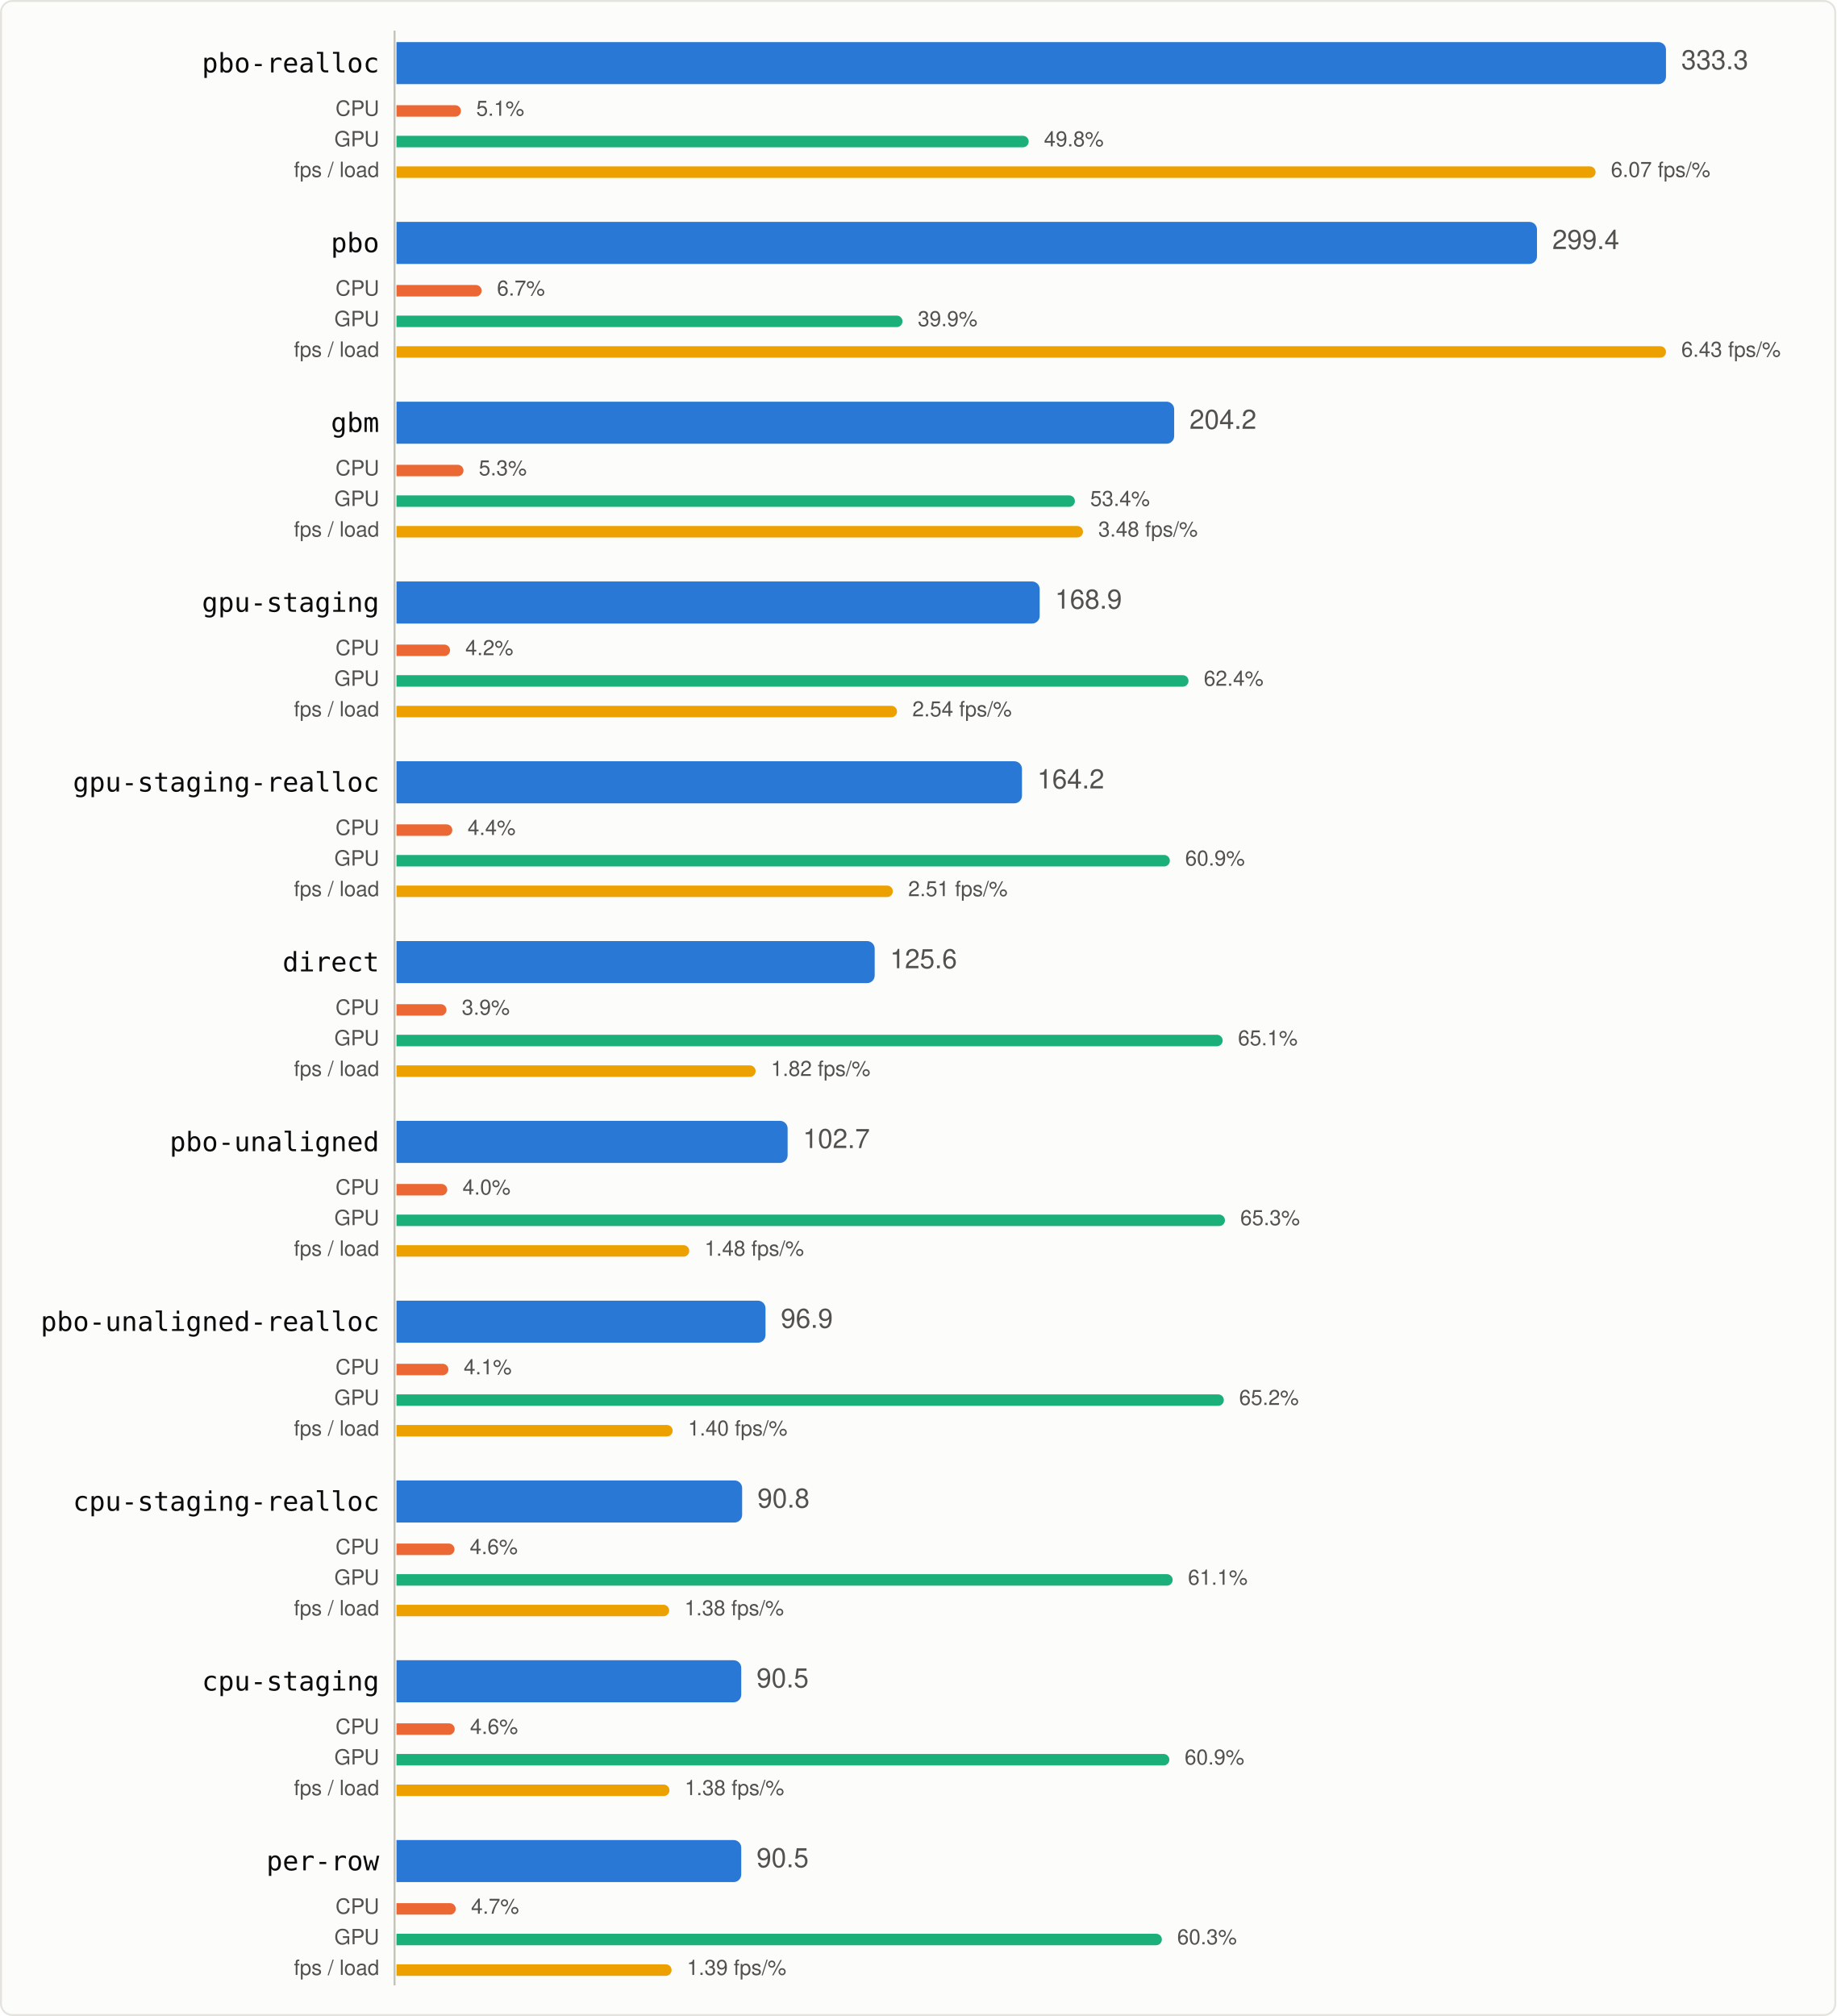
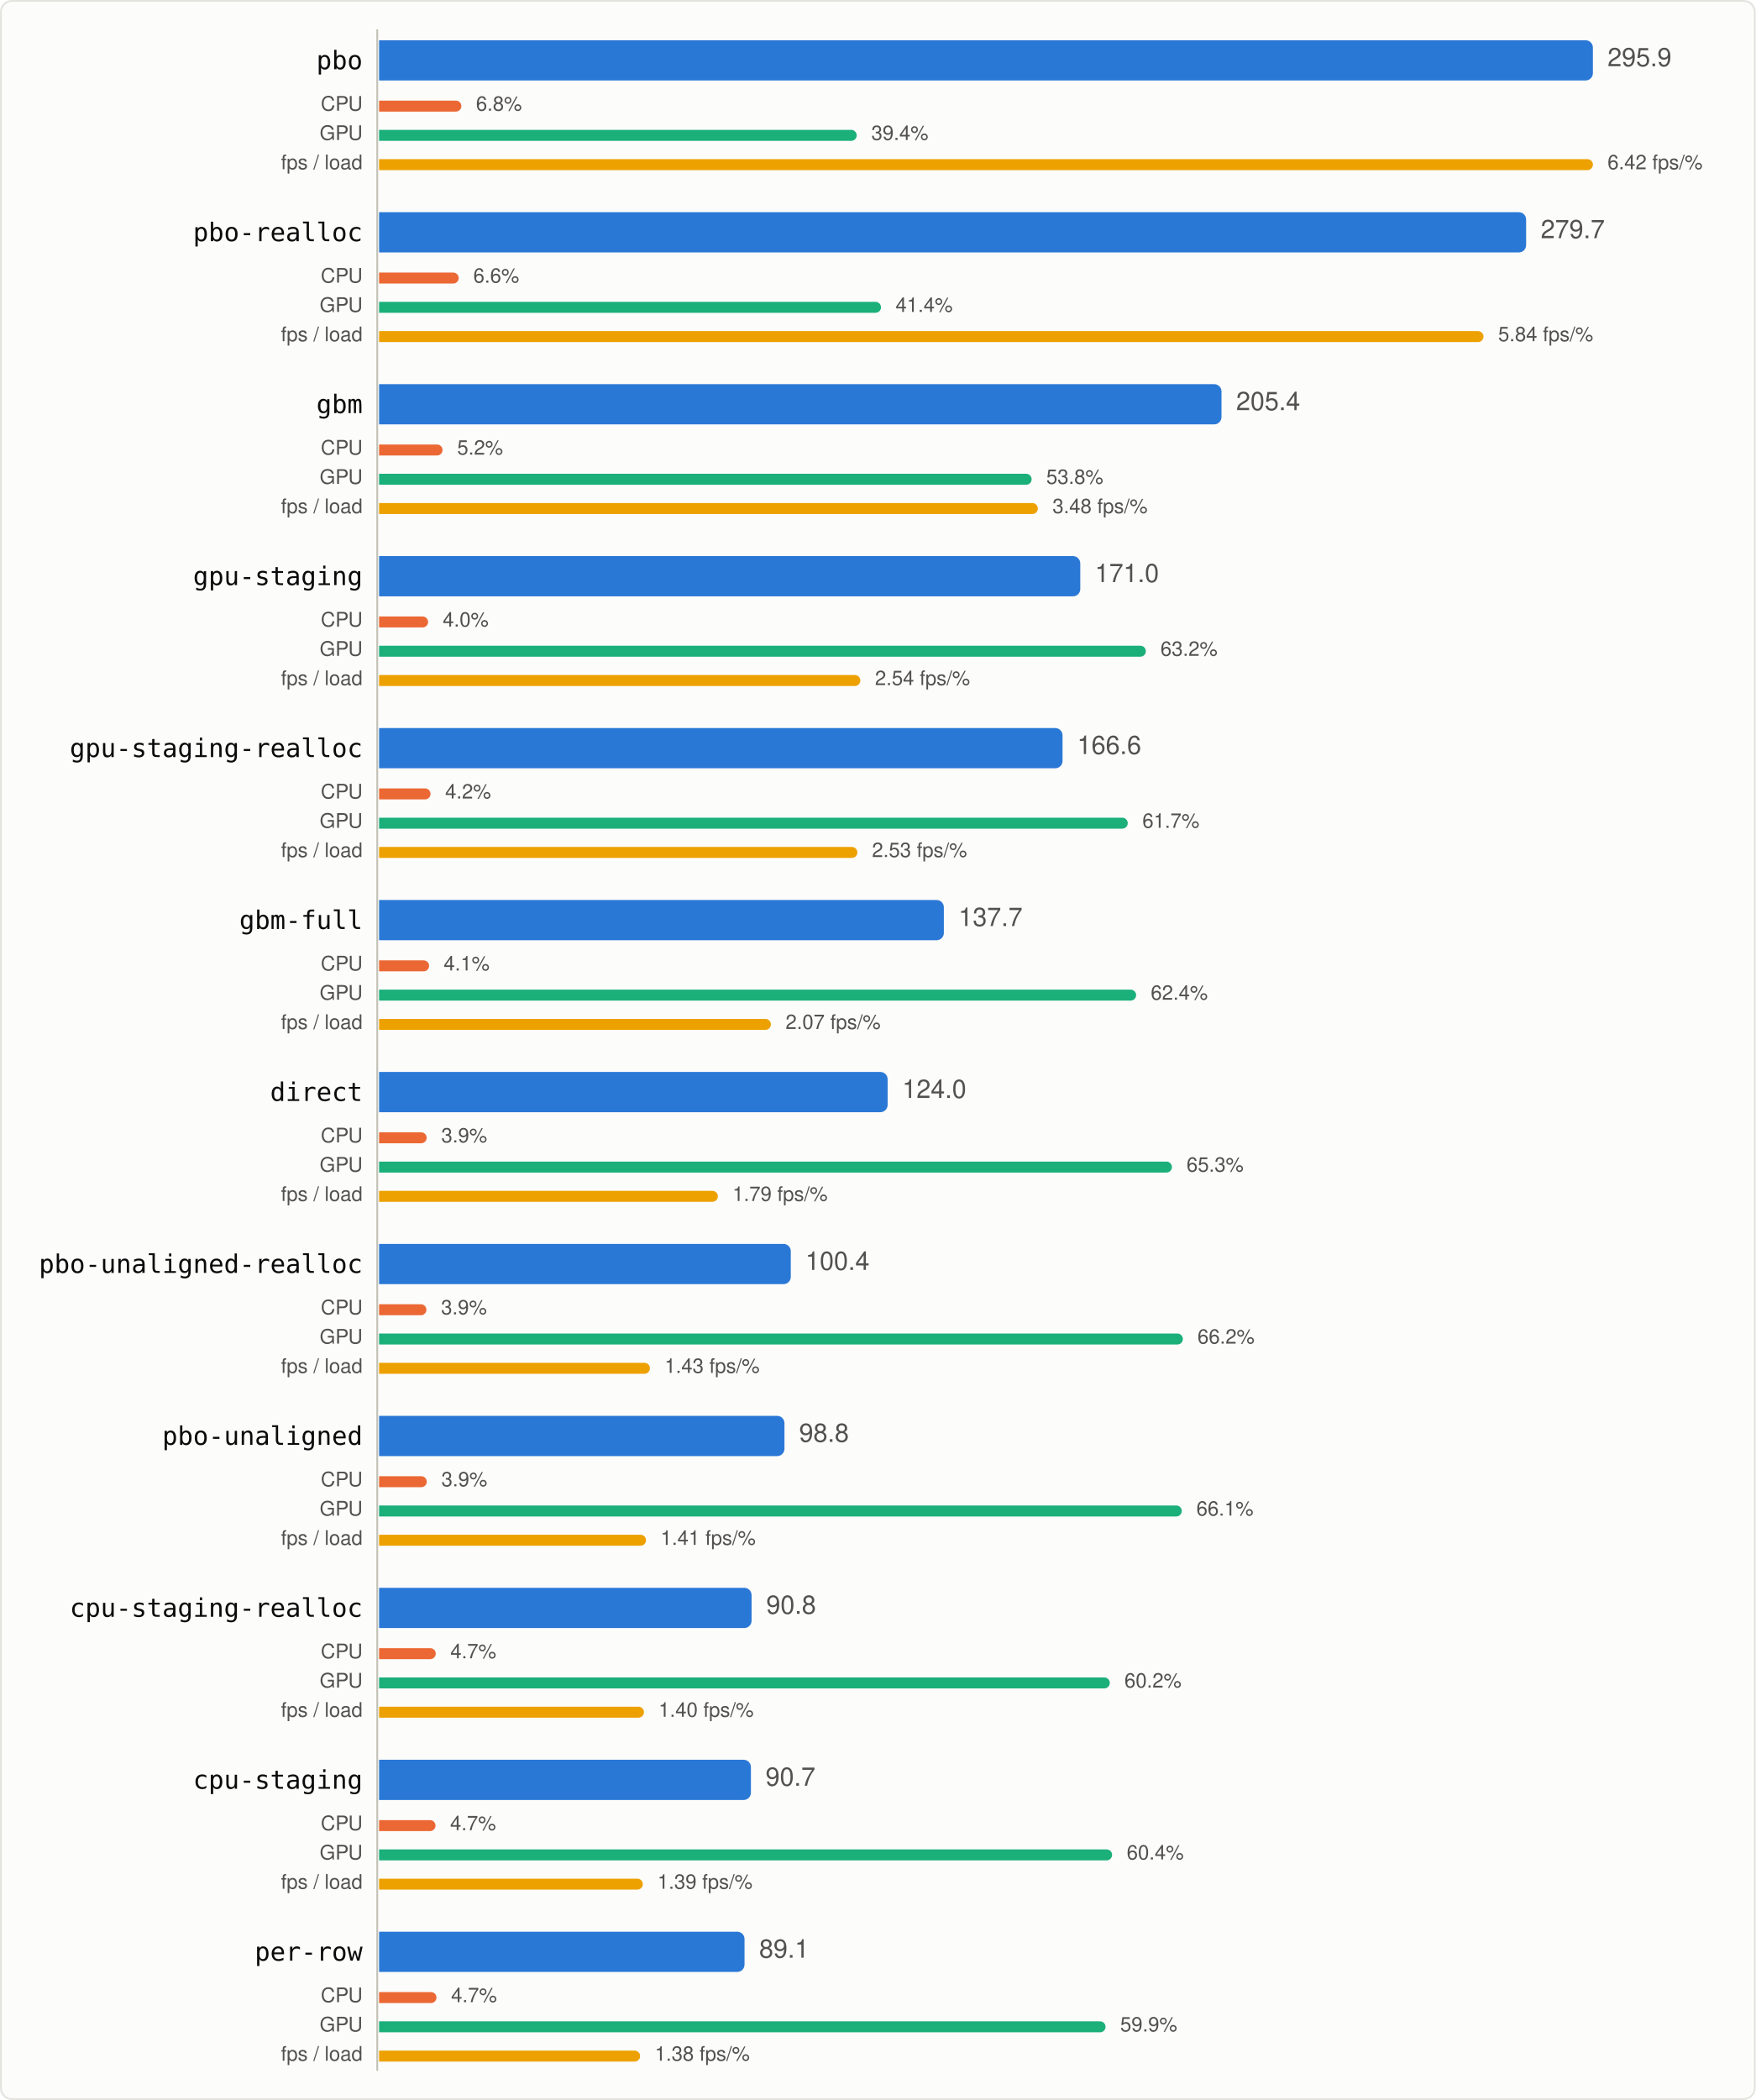
- <svg xmlns="http://www.w3.org/2000/svg" width="960" height="1054" viewBox="0 0 960 1054" role="img" aria-label="fps, CPU and GPU load per test">
-   <rect x="0.5" y="0.5" width="959" height="1053" rx="6" fill="#fcfcfb" stroke="#e4e3de" />
-   <line x1="206.28" y1="16" x2="206.28" y2="1038.00" stroke="#c3c2b7" />
-   <text x="198.28" y="33.00" font-family="ui-monospace, SFMono-Regular, Menlo, Consolas, monospace" font-size="14" fill="#0b0b0b" text-anchor="end" dominant-baseline="central">pbo-realloc</text>
+ <svg xmlns="http://www.w3.org/2000/svg" width="960" height="1148" viewBox="0 0 960 1148" role="img" aria-label="fps, CPU and GPU load per test">
+   <rect x="0.5" y="0.5" width="959" height="1147" rx="6" fill="#fcfcfb" stroke="#e4e3de" />
+   <line x1="206.28" y1="16" x2="206.28" y2="1132.00" stroke="#c3c2b7" />
+   <text x="198.28" y="33.00" font-family="ui-monospace, SFMono-Regular, Menlo, Consolas, monospace" font-size="14" fill="#0b0b0b" text-anchor="end" dominant-baseline="central">pbo</text>
  <path d="M207.28,22.00H867.00A4.00,4.00 0 0 1 871.00,26.00V40.00A4.00,4.00 0 0 1 867.00,44.00H207.28Z" fill="#2a78d6" />
-   <text x="879.00" y="33.00" font-family="system-ui, -apple-system, Segoe UI, Helvetica, Arial, sans-serif" font-size="14" fill="#52514e" font-variant-numeric="tabular-nums" dominant-baseline="central">333.3</text>
+   <text x="879.00" y="33.00" font-family="system-ui, -apple-system, Segoe UI, Helvetica, Arial, sans-serif" font-size="14" fill="#52514e" font-variant-numeric="tabular-nums" dominant-baseline="central">295.9</text>
  <text x="198.28" y="58.00" font-family="system-ui, -apple-system, Segoe UI, Helvetica, Arial, sans-serif" font-size="11" fill="#52514e" text-anchor="end" dominant-baseline="central">CPU</text>
-   <path d="M207.28,55.00H238.00A3.00,3.00 0 0 1 241.00,58.00V58.00A3.00,3.00 0 0 1 238.00,61.00H207.28Z" fill="#eb6834" />
-   <text x="249.00" y="58.00" font-family="system-ui, -apple-system, Segoe UI, Helvetica, Arial, sans-serif" font-size="11" fill="#52514e" font-variant-numeric="tabular-nums" dominant-baseline="central">5.1%</text>
+   <path d="M207.28,55.00H249.28A3.00,3.00 0 0 1 252.28,58.00V58.00A3.00,3.00 0 0 1 249.28,61.00H207.28Z" fill="#eb6834" />
+   <text x="260.28" y="58.00" font-family="system-ui, -apple-system, Segoe UI, Helvetica, Arial, sans-serif" font-size="11" fill="#52514e" font-variant-numeric="tabular-nums" dominant-baseline="central">6.8%</text>
  <text x="198.28" y="74.00" font-family="system-ui, -apple-system, Segoe UI, Helvetica, Arial, sans-serif" font-size="11" fill="#52514e" text-anchor="end" dominant-baseline="central">GPU</text>
-   <path d="M207.28,71.00H534.81A3.00,3.00 0 0 1 537.81,74.00V74.00A3.00,3.00 0 0 1 534.81,77.00H207.28Z" fill="#1baf7a" />
-   <text x="545.81" y="74.00" font-family="system-ui, -apple-system, Segoe UI, Helvetica, Arial, sans-serif" font-size="11" fill="#52514e" font-variant-numeric="tabular-nums" dominant-baseline="central">49.8%</text>
+   <path d="M207.28,71.00H465.45A3.00,3.00 0 0 1 468.45,74.00V74.00A3.00,3.00 0 0 1 465.45,77.00H207.28Z" fill="#1baf7a" />
+   <text x="476.45" y="74.00" font-family="system-ui, -apple-system, Segoe UI, Helvetica, Arial, sans-serif" font-size="11" fill="#52514e" font-variant-numeric="tabular-nums" dominant-baseline="central">39.4%</text>
  <text x="198.28" y="90.00" font-family="system-ui, -apple-system, Segoe UI, Helvetica, Arial, sans-serif" font-size="11" fill="#52514e" text-anchor="end" dominant-baseline="central">fps / load</text>
-   <path d="M207.28,87.00H831.20A3.00,3.00 0 0 1 834.20,90.00V90.00A3.00,3.00 0 0 1 831.20,93.00H207.28Z" fill="#eda100" />
-   <text x="842.20" y="90.00" font-family="system-ui, -apple-system, Segoe UI, Helvetica, Arial, sans-serif" font-size="11" fill="#52514e" font-variant-numeric="tabular-nums" dominant-baseline="central">6.07 fps/%</text>
-   <text x="198.28" y="127.00" font-family="ui-monospace, SFMono-Regular, Menlo, Consolas, monospace" font-size="14" fill="#0b0b0b" text-anchor="end" dominant-baseline="central">pbo</text>
-   <path d="M207.28,116.00H799.56A4.00,4.00 0 0 1 803.56,120.00V134.00A4.00,4.00 0 0 1 799.56,138.00H207.28Z" fill="#2a78d6" />
-   <text x="811.56" y="127.00" font-family="system-ui, -apple-system, Segoe UI, Helvetica, Arial, sans-serif" font-size="14" fill="#52514e" font-variant-numeric="tabular-nums" dominant-baseline="central">299.4</text>
+   <path d="M207.28,87.00H868.00A3.00,3.00 0 0 1 871.00,90.00V90.00A3.00,3.00 0 0 1 868.00,93.00H207.28Z" fill="#eda100" />
+   <text x="879.00" y="90.00" font-family="system-ui, -apple-system, Segoe UI, Helvetica, Arial, sans-serif" font-size="11" fill="#52514e" font-variant-numeric="tabular-nums" dominant-baseline="central">6.42 fps/%</text>
+   <text x="198.28" y="127.00" font-family="ui-monospace, SFMono-Regular, Menlo, Consolas, monospace" font-size="14" fill="#0b0b0b" text-anchor="end" dominant-baseline="central">pbo-realloc</text>
+   <path d="M207.28,116.00H830.49A4.00,4.00 0 0 1 834.49,120.00V134.00A4.00,4.00 0 0 1 830.49,138.00H207.28Z" fill="#2a78d6" />
+   <text x="842.49" y="127.00" font-family="system-ui, -apple-system, Segoe UI, Helvetica, Arial, sans-serif" font-size="14" fill="#52514e" font-variant-numeric="tabular-nums" dominant-baseline="central">279.7</text>
  <text x="198.28" y="152.00" font-family="system-ui, -apple-system, Segoe UI, Helvetica, Arial, sans-serif" font-size="11" fill="#52514e" text-anchor="end" dominant-baseline="central">CPU</text>
-   <path d="M207.28,149.00H248.82A3.00,3.00 0 0 1 251.82,152.00V152.00A3.00,3.00 0 0 1 248.82,155.00H207.28Z" fill="#eb6834" />
-   <text x="259.82" y="152.00" font-family="system-ui, -apple-system, Segoe UI, Helvetica, Arial, sans-serif" font-size="11" fill="#52514e" font-variant-numeric="tabular-nums" dominant-baseline="central">6.7%</text>
+   <path d="M207.28,149.00H247.82A3.00,3.00 0 0 1 250.82,152.00V152.00A3.00,3.00 0 0 1 247.82,155.00H207.28Z" fill="#eb6834" />
+   <text x="258.82" y="152.00" font-family="system-ui, -apple-system, Segoe UI, Helvetica, Arial, sans-serif" font-size="11" fill="#52514e" font-variant-numeric="tabular-nums" dominant-baseline="central">6.6%</text>
  <text x="198.28" y="168.00" font-family="system-ui, -apple-system, Segoe UI, Helvetica, Arial, sans-serif" font-size="11" fill="#52514e" text-anchor="end" dominant-baseline="central">GPU</text>
-   <path d="M207.28,165.00H468.84A3.00,3.00 0 0 1 471.84,168.00V168.00A3.00,3.00 0 0 1 468.84,171.00H207.28Z" fill="#1baf7a" />
-   <text x="479.84" y="168.00" font-family="system-ui, -apple-system, Segoe UI, Helvetica, Arial, sans-serif" font-size="11" fill="#52514e" font-variant-numeric="tabular-nums" dominant-baseline="central">39.9%</text>
+   <path d="M207.28,165.00H478.73A3.00,3.00 0 0 1 481.73,168.00V168.00A3.00,3.00 0 0 1 478.73,171.00H207.28Z" fill="#1baf7a" />
+   <text x="489.73" y="168.00" font-family="system-ui, -apple-system, Segoe UI, Helvetica, Arial, sans-serif" font-size="11" fill="#52514e" font-variant-numeric="tabular-nums" dominant-baseline="central">41.4%</text>
  <text x="198.28" y="184.00" font-family="system-ui, -apple-system, Segoe UI, Helvetica, Arial, sans-serif" font-size="11" fill="#52514e" text-anchor="end" dominant-baseline="central">fps / load</text>
-   <path d="M207.28,181.00H868.00A3.00,3.00 0 0 1 871.00,184.00V184.00A3.00,3.00 0 0 1 868.00,187.00H207.28Z" fill="#eda100" />
-   <text x="879.00" y="184.00" font-family="system-ui, -apple-system, Segoe UI, Helvetica, Arial, sans-serif" font-size="11" fill="#52514e" font-variant-numeric="tabular-nums" dominant-baseline="central">6.43 fps/%</text>
+   <path d="M207.28,181.00H808.19A3.00,3.00 0 0 1 811.19,184.00V184.00A3.00,3.00 0 0 1 808.19,187.00H207.28Z" fill="#eda100" />
+   <text x="819.19" y="184.00" font-family="system-ui, -apple-system, Segoe UI, Helvetica, Arial, sans-serif" font-size="11" fill="#52514e" font-variant-numeric="tabular-nums" dominant-baseline="central">5.84 fps/%</text>
  <text x="198.28" y="221.00" font-family="ui-monospace, SFMono-Regular, Menlo, Consolas, monospace" font-size="14" fill="#0b0b0b" text-anchor="end" dominant-baseline="central">gbm</text>
-   <path d="M207.28,210.00H609.87A4.00,4.00 0 0 1 613.87,214.00V228.00A4.00,4.00 0 0 1 609.87,232.00H207.28Z" fill="#2a78d6" />
-   <text x="621.87" y="221.00" font-family="system-ui, -apple-system, Segoe UI, Helvetica, Arial, sans-serif" font-size="14" fill="#52514e" font-variant-numeric="tabular-nums" dominant-baseline="central">204.2</text>
+   <path d="M207.28,210.00H663.92A4.00,4.00 0 0 1 667.92,214.00V228.00A4.00,4.00 0 0 1 663.92,232.00H207.28Z" fill="#2a78d6" />
+   <text x="675.92" y="221.00" font-family="system-ui, -apple-system, Segoe UI, Helvetica, Arial, sans-serif" font-size="14" fill="#52514e" font-variant-numeric="tabular-nums" dominant-baseline="central">205.4</text>
  <text x="198.28" y="246.00" font-family="system-ui, -apple-system, Segoe UI, Helvetica, Arial, sans-serif" font-size="11" fill="#52514e" text-anchor="end" dominant-baseline="central">CPU</text>
-   <path d="M207.28,243.00H239.32A3.00,3.00 0 0 1 242.32,246.00V246.00A3.00,3.00 0 0 1 239.32,249.00H207.28Z" fill="#eb6834" />
-   <text x="250.32" y="246.00" font-family="system-ui, -apple-system, Segoe UI, Helvetica, Arial, sans-serif" font-size="11" fill="#52514e" font-variant-numeric="tabular-nums" dominant-baseline="central">5.3%</text>
+   <path d="M207.28,243.00H238.99A3.00,3.00 0 0 1 241.99,246.00V246.00A3.00,3.00 0 0 1 238.99,249.00H207.28Z" fill="#eb6834" />
+   <text x="249.99" y="246.00" font-family="system-ui, -apple-system, Segoe UI, Helvetica, Arial, sans-serif" font-size="11" fill="#52514e" font-variant-numeric="tabular-nums" dominant-baseline="central">5.2%</text>
  <text x="198.28" y="262.00" font-family="system-ui, -apple-system, Segoe UI, Helvetica, Arial, sans-serif" font-size="11" fill="#52514e" text-anchor="end" dominant-baseline="central">GPU</text>
-   <path d="M207.28,259.00H558.97A3.00,3.00 0 0 1 561.97,262.00V262.00A3.00,3.00 0 0 1 558.97,265.00H207.28Z" fill="#1baf7a" />
-   <text x="569.97" y="262.00" font-family="system-ui, -apple-system, Segoe UI, Helvetica, Arial, sans-serif" font-size="11" fill="#52514e" font-variant-numeric="tabular-nums" dominant-baseline="central">53.4%</text>
+   <path d="M207.28,259.00H561.10A3.00,3.00 0 0 1 564.10,262.00V262.00A3.00,3.00 0 0 1 561.10,265.00H207.28Z" fill="#1baf7a" />
+   <text x="572.10" y="262.00" font-family="system-ui, -apple-system, Segoe UI, Helvetica, Arial, sans-serif" font-size="11" fill="#52514e" font-variant-numeric="tabular-nums" dominant-baseline="central">53.8%</text>
  <text x="198.28" y="278.00" font-family="system-ui, -apple-system, Segoe UI, Helvetica, Arial, sans-serif" font-size="11" fill="#52514e" text-anchor="end" dominant-baseline="central">fps / load</text>
-   <path d="M207.28,275.00H563.21A3.00,3.00 0 0 1 566.21,278.00V278.00A3.00,3.00 0 0 1 563.21,281.00H207.28Z" fill="#eda100" />
-   <text x="574.21" y="278.00" font-family="system-ui, -apple-system, Segoe UI, Helvetica, Arial, sans-serif" font-size="11" fill="#52514e" font-variant-numeric="tabular-nums" dominant-baseline="central">3.48 fps/%</text>
+   <path d="M207.28,275.00H564.50A3.00,3.00 0 0 1 567.50,278.00V278.00A3.00,3.00 0 0 1 564.50,281.00H207.28Z" fill="#eda100" />
+   <text x="575.50" y="278.00" font-family="system-ui, -apple-system, Segoe UI, Helvetica, Arial, sans-serif" font-size="11" fill="#52514e" font-variant-numeric="tabular-nums" dominant-baseline="central">3.48 fps/%</text>
  <text x="198.28" y="315.00" font-family="ui-monospace, SFMono-Regular, Menlo, Consolas, monospace" font-size="14" fill="#0b0b0b" text-anchor="end" dominant-baseline="central">gpu-staging</text>
-   <path d="M207.28,304.00H539.56A4.00,4.00 0 0 1 543.56,308.00V322.00A4.00,4.00 0 0 1 539.56,326.00H207.28Z" fill="#2a78d6" />
-   <text x="551.56" y="315.00" font-family="system-ui, -apple-system, Segoe UI, Helvetica, Arial, sans-serif" font-size="14" fill="#52514e" font-variant-numeric="tabular-nums" dominant-baseline="central">168.9</text>
+   <path d="M207.28,304.00H586.70A4.00,4.00 0 0 1 590.70,308.00V322.00A4.00,4.00 0 0 1 586.70,326.00H207.28Z" fill="#2a78d6" />
+   <text x="598.70" y="315.00" font-family="system-ui, -apple-system, Segoe UI, Helvetica, Arial, sans-serif" font-size="14" fill="#52514e" font-variant-numeric="tabular-nums" dominant-baseline="central">171.0</text>
  <text x="198.28" y="340.00" font-family="system-ui, -apple-system, Segoe UI, Helvetica, Arial, sans-serif" font-size="11" fill="#52514e" text-anchor="end" dominant-baseline="central">CPU</text>
-   <path d="M207.28,337.00H232.29A3.00,3.00 0 0 1 235.29,340.00V340.00A3.00,3.00 0 0 1 232.29,343.00H207.28Z" fill="#eb6834" />
-   <text x="243.29" y="340.00" font-family="system-ui, -apple-system, Segoe UI, Helvetica, Arial, sans-serif" font-size="11" fill="#52514e" font-variant-numeric="tabular-nums" dominant-baseline="central">4.2%</text>
+   <path d="M207.28,337.00H231.09A3.00,3.00 0 0 1 234.09,340.00V340.00A3.00,3.00 0 0 1 231.09,343.00H207.28Z" fill="#eb6834" />
+   <text x="242.09" y="340.00" font-family="system-ui, -apple-system, Segoe UI, Helvetica, Arial, sans-serif" font-size="11" fill="#52514e" font-variant-numeric="tabular-nums" dominant-baseline="central">4.0%</text>
  <text x="198.28" y="356.00" font-family="system-ui, -apple-system, Segoe UI, Helvetica, Arial, sans-serif" font-size="11" fill="#52514e" text-anchor="end" dominant-baseline="central">GPU</text>
-   <path d="M207.28,353.00H618.37A3.00,3.00 0 0 1 621.37,356.00V356.00A3.00,3.00 0 0 1 618.37,359.00H207.28Z" fill="#1baf7a" />
-   <text x="629.37" y="356.00" font-family="system-ui, -apple-system, Segoe UI, Helvetica, Arial, sans-serif" font-size="11" fill="#52514e" font-variant-numeric="tabular-nums" dominant-baseline="central">62.4%</text>
+   <path d="M207.28,353.00H623.55A3.00,3.00 0 0 1 626.55,356.00V356.00A3.00,3.00 0 0 1 623.55,359.00H207.28Z" fill="#1baf7a" />
+   <text x="634.55" y="356.00" font-family="system-ui, -apple-system, Segoe UI, Helvetica, Arial, sans-serif" font-size="11" fill="#52514e" font-variant-numeric="tabular-nums" dominant-baseline="central">63.2%</text>
  <text x="198.28" y="372.00" font-family="system-ui, -apple-system, Segoe UI, Helvetica, Arial, sans-serif" font-size="11" fill="#52514e" text-anchor="end" dominant-baseline="central">fps / load</text>
-   <path d="M207.28,369.00H465.98A3.00,3.00 0 0 1 468.98,372.00V372.00A3.00,3.00 0 0 1 465.98,375.00H207.28Z" fill="#eda100" />
-   <text x="476.98" y="372.00" font-family="system-ui, -apple-system, Segoe UI, Helvetica, Arial, sans-serif" font-size="11" fill="#52514e" font-variant-numeric="tabular-nums" dominant-baseline="central">2.54 fps/%</text>
+   <path d="M207.28,369.00H467.44A3.00,3.00 0 0 1 470.44,372.00V372.00A3.00,3.00 0 0 1 467.44,375.00H207.28Z" fill="#eda100" />
+   <text x="478.44" y="372.00" font-family="system-ui, -apple-system, Segoe UI, Helvetica, Arial, sans-serif" font-size="11" fill="#52514e" font-variant-numeric="tabular-nums" dominant-baseline="central">2.54 fps/%</text>
  <text x="198.28" y="409.00" font-family="ui-monospace, SFMono-Regular, Menlo, Consolas, monospace" font-size="14" fill="#0b0b0b" text-anchor="end" dominant-baseline="central">gpu-staging-realloc</text>
-   <path d="M207.28,398.00H530.30A4.00,4.00 0 0 1 534.30,402.00V416.00A4.00,4.00 0 0 1 530.30,420.00H207.28Z" fill="#2a78d6" />
-   <text x="542.30" y="409.00" font-family="system-ui, -apple-system, Segoe UI, Helvetica, Arial, sans-serif" font-size="14" fill="#52514e" font-variant-numeric="tabular-nums" dominant-baseline="central">164.2</text>
+   <path d="M207.28,398.00H577.01A4.00,4.00 0 0 1 581.01,402.00V416.00A4.00,4.00 0 0 1 577.01,420.00H207.28Z" fill="#2a78d6" />
+   <text x="589.01" y="409.00" font-family="system-ui, -apple-system, Segoe UI, Helvetica, Arial, sans-serif" font-size="14" fill="#52514e" font-variant-numeric="tabular-nums" dominant-baseline="central">166.6</text>
  <text x="198.28" y="434.00" font-family="system-ui, -apple-system, Segoe UI, Helvetica, Arial, sans-serif" font-size="11" fill="#52514e" text-anchor="end" dominant-baseline="central">CPU</text>
-   <path d="M207.28,431.00H233.48A3.00,3.00 0 0 1 236.48,434.00V434.00A3.00,3.00 0 0 1 233.48,437.00H207.28Z" fill="#eb6834" />
-   <text x="244.48" y="434.00" font-family="system-ui, -apple-system, Segoe UI, Helvetica, Arial, sans-serif" font-size="11" fill="#52514e" font-variant-numeric="tabular-nums" dominant-baseline="central">4.4%</text>
+   <path d="M207.28,431.00H232.42A3.00,3.00 0 0 1 235.42,434.00V434.00A3.00,3.00 0 0 1 232.42,437.00H207.28Z" fill="#eb6834" />
+   <text x="243.42" y="434.00" font-family="system-ui, -apple-system, Segoe UI, Helvetica, Arial, sans-serif" font-size="11" fill="#52514e" font-variant-numeric="tabular-nums" dominant-baseline="central">4.2%</text>
  <text x="198.28" y="450.00" font-family="system-ui, -apple-system, Segoe UI, Helvetica, Arial, sans-serif" font-size="11" fill="#52514e" text-anchor="end" dominant-baseline="central">GPU</text>
-   <path d="M207.28,447.00H608.62A3.00,3.00 0 0 1 611.62,450.00V450.00A3.00,3.00 0 0 1 608.62,453.00H207.28Z" fill="#1baf7a" />
-   <text x="619.62" y="450.00" font-family="system-ui, -apple-system, Segoe UI, Helvetica, Arial, sans-serif" font-size="11" fill="#52514e" font-variant-numeric="tabular-nums" dominant-baseline="central">60.9%</text>
+   <path d="M207.28,447.00H613.66A3.00,3.00 0 0 1 616.66,450.00V450.00A3.00,3.00 0 0 1 613.66,453.00H207.28Z" fill="#1baf7a" />
+   <text x="624.66" y="450.00" font-family="system-ui, -apple-system, Segoe UI, Helvetica, Arial, sans-serif" font-size="11" fill="#52514e" font-variant-numeric="tabular-nums" dominant-baseline="central">61.7%</text>
  <text x="198.28" y="466.00" font-family="system-ui, -apple-system, Segoe UI, Helvetica, Arial, sans-serif" font-size="11" fill="#52514e" text-anchor="end" dominant-baseline="central">fps / load</text>
-   <path d="M207.28,463.00H463.80A3.00,3.00 0 0 1 466.80,466.00V466.00A3.00,3.00 0 0 1 463.80,469.00H207.28Z" fill="#eda100" />
-   <text x="474.80" y="466.00" font-family="system-ui, -apple-system, Segoe UI, Helvetica, Arial, sans-serif" font-size="11" fill="#52514e" font-variant-numeric="tabular-nums" dominant-baseline="central">2.51 fps/%</text>
-   <text x="198.28" y="503.00" font-family="ui-monospace, SFMono-Regular, Menlo, Consolas, monospace" font-size="14" fill="#0b0b0b" text-anchor="end" dominant-baseline="central">direct</text>
-   <path d="M207.28,492.00H453.30A4.00,4.00 0 0 1 457.30,496.00V510.00A4.00,4.00 0 0 1 453.30,514.00H207.28Z" fill="#2a78d6" />
-   <text x="465.30" y="503.00" font-family="system-ui, -apple-system, Segoe UI, Helvetica, Arial, sans-serif" font-size="14" fill="#52514e" font-variant-numeric="tabular-nums" dominant-baseline="central">125.6</text>
+   <path d="M207.28,463.00H465.81A3.00,3.00 0 0 1 468.81,466.00V466.00A3.00,3.00 0 0 1 465.81,469.00H207.28Z" fill="#eda100" />
+   <text x="476.81" y="466.00" font-family="system-ui, -apple-system, Segoe UI, Helvetica, Arial, sans-serif" font-size="11" fill="#52514e" font-variant-numeric="tabular-nums" dominant-baseline="central">2.53 fps/%</text>
+   <text x="198.28" y="503.00" font-family="ui-monospace, SFMono-Regular, Menlo, Consolas, monospace" font-size="14" fill="#0b0b0b" text-anchor="end" dominant-baseline="central">gbm-full</text>
+   <path d="M207.28,492.00H512.11A4.00,4.00 0 0 1 516.11,496.00V510.00A4.00,4.00 0 0 1 512.11,514.00H207.28Z" fill="#2a78d6" />
+   <text x="524.11" y="503.00" font-family="system-ui, -apple-system, Segoe UI, Helvetica, Arial, sans-serif" font-size="14" fill="#52514e" font-variant-numeric="tabular-nums" dominant-baseline="central">137.7</text>
  <text x="198.28" y="528.00" font-family="system-ui, -apple-system, Segoe UI, Helvetica, Arial, sans-serif" font-size="11" fill="#52514e" text-anchor="end" dominant-baseline="central">CPU</text>
-   <path d="M207.28,525.00H230.43A3.00,3.00 0 0 1 233.43,528.00V528.00A3.00,3.00 0 0 1 230.43,531.00H207.28Z" fill="#eb6834" />
-   <text x="241.43" y="528.00" font-family="system-ui, -apple-system, Segoe UI, Helvetica, Arial, sans-serif" font-size="11" fill="#52514e" font-variant-numeric="tabular-nums" dominant-baseline="central">3.9%</text>
+   <path d="M207.28,525.00H231.63A3.00,3.00 0 0 1 234.63,528.00V528.00A3.00,3.00 0 0 1 231.63,531.00H207.28Z" fill="#eb6834" />
+   <text x="242.63" y="528.00" font-family="system-ui, -apple-system, Segoe UI, Helvetica, Arial, sans-serif" font-size="11" fill="#52514e" font-variant-numeric="tabular-nums" dominant-baseline="central">4.1%</text>
  <text x="198.28" y="544.00" font-family="system-ui, -apple-system, Segoe UI, Helvetica, Arial, sans-serif" font-size="11" fill="#52514e" text-anchor="end" dominant-baseline="central">GPU</text>
-   <path d="M207.28,541.00H636.23A3.00,3.00 0 0 1 639.23,544.00V544.00A3.00,3.00 0 0 1 636.23,547.00H207.28Z" fill="#1baf7a" />
-   <text x="647.23" y="544.00" font-family="system-ui, -apple-system, Segoe UI, Helvetica, Arial, sans-serif" font-size="11" fill="#52514e" font-variant-numeric="tabular-nums" dominant-baseline="central">65.1%</text>
+   <path d="M207.28,541.00H618.24A3.00,3.00 0 0 1 621.24,544.00V544.00A3.00,3.00 0 0 1 618.24,547.00H207.28Z" fill="#1baf7a" />
+   <text x="629.24" y="544.00" font-family="system-ui, -apple-system, Segoe UI, Helvetica, Arial, sans-serif" font-size="11" fill="#52514e" font-variant-numeric="tabular-nums" dominant-baseline="central">62.4%</text>
  <text x="198.28" y="560.00" font-family="system-ui, -apple-system, Segoe UI, Helvetica, Arial, sans-serif" font-size="11" fill="#52514e" text-anchor="end" dominant-baseline="central">fps / load</text>
-   <path d="M207.28,557.00H392.06A3.00,3.00 0 0 1 395.06,560.00V560.00A3.00,3.00 0 0 1 392.06,563.00H207.28Z" fill="#eda100" />
-   <text x="403.06" y="560.00" font-family="system-ui, -apple-system, Segoe UI, Helvetica, Arial, sans-serif" font-size="11" fill="#52514e" font-variant-numeric="tabular-nums" dominant-baseline="central">1.82 fps/%</text>
-   <text x="198.28" y="597.00" font-family="ui-monospace, SFMono-Regular, Menlo, Consolas, monospace" font-size="14" fill="#0b0b0b" text-anchor="end" dominant-baseline="central">pbo-unaligned</text>
-   <path d="M207.28,586.00H407.78A4.00,4.00 0 0 1 411.78,590.00V604.00A4.00,4.00 0 0 1 407.78,608.00H207.28Z" fill="#2a78d6" />
-   <text x="419.78" y="597.00" font-family="system-ui, -apple-system, Segoe UI, Helvetica, Arial, sans-serif" font-size="14" fill="#52514e" font-variant-numeric="tabular-nums" dominant-baseline="central">102.7</text>
+   <path d="M207.28,557.00H418.54A3.00,3.00 0 0 1 421.54,560.00V560.00A3.00,3.00 0 0 1 418.54,563.00H207.28Z" fill="#eda100" />
+   <text x="429.54" y="560.00" font-family="system-ui, -apple-system, Segoe UI, Helvetica, Arial, sans-serif" font-size="11" fill="#52514e" font-variant-numeric="tabular-nums" dominant-baseline="central">2.07 fps/%</text>
+   <text x="198.28" y="597.00" font-family="ui-monospace, SFMono-Regular, Menlo, Consolas, monospace" font-size="14" fill="#0b0b0b" text-anchor="end" dominant-baseline="central">direct</text>
+   <path d="M207.28,586.00H481.36A4.00,4.00 0 0 1 485.36,590.00V604.00A4.00,4.00 0 0 1 481.36,608.00H207.28Z" fill="#2a78d6" />
+   <text x="493.36" y="597.00" font-family="system-ui, -apple-system, Segoe UI, Helvetica, Arial, sans-serif" font-size="14" fill="#52514e" font-variant-numeric="tabular-nums" dominant-baseline="central">124.0</text>
  <text x="198.28" y="622.00" font-family="system-ui, -apple-system, Segoe UI, Helvetica, Arial, sans-serif" font-size="11" fill="#52514e" text-anchor="end" dominant-baseline="central">CPU</text>
-   <path d="M207.28,619.00H230.83A3.00,3.00 0 0 1 233.83,622.00V622.00A3.00,3.00 0 0 1 230.83,625.00H207.28Z" fill="#eb6834" />
-   <text x="241.83" y="622.00" font-family="system-ui, -apple-system, Segoe UI, Helvetica, Arial, sans-serif" font-size="11" fill="#52514e" font-variant-numeric="tabular-nums" dominant-baseline="central">4.0%</text>
+   <path d="M207.28,619.00H230.30A3.00,3.00 0 0 1 233.30,622.00V622.00A3.00,3.00 0 0 1 230.30,625.00H207.28Z" fill="#eb6834" />
+   <text x="241.30" y="622.00" font-family="system-ui, -apple-system, Segoe UI, Helvetica, Arial, sans-serif" font-size="11" fill="#52514e" font-variant-numeric="tabular-nums" dominant-baseline="central">3.9%</text>
  <text x="198.28" y="638.00" font-family="system-ui, -apple-system, Segoe UI, Helvetica, Arial, sans-serif" font-size="11" fill="#52514e" text-anchor="end" dominant-baseline="central">GPU</text>
-   <path d="M207.28,635.00H637.42A3.00,3.00 0 0 1 640.42,638.00V638.00A3.00,3.00 0 0 1 637.42,641.00H207.28Z" fill="#1baf7a" />
-   <text x="648.42" y="638.00" font-family="system-ui, -apple-system, Segoe UI, Helvetica, Arial, sans-serif" font-size="11" fill="#52514e" font-variant-numeric="tabular-nums" dominant-baseline="central">65.3%</text>
+   <path d="M207.28,635.00H637.82A3.00,3.00 0 0 1 640.82,638.00V638.00A3.00,3.00 0 0 1 637.82,641.00H207.28Z" fill="#1baf7a" />
+   <text x="648.82" y="638.00" font-family="system-ui, -apple-system, Segoe UI, Helvetica, Arial, sans-serif" font-size="11" fill="#52514e" font-variant-numeric="tabular-nums" dominant-baseline="central">65.3%</text>
  <text x="198.28" y="654.00" font-family="system-ui, -apple-system, Segoe UI, Helvetica, Arial, sans-serif" font-size="11" fill="#52514e" text-anchor="end" dominant-baseline="central">fps / load</text>
-   <path d="M207.28,651.00H357.34A3.00,3.00 0 0 1 360.34,654.00V654.00A3.00,3.00 0 0 1 357.34,657.00H207.28Z" fill="#eda100" />
-   <text x="368.34" y="654.00" font-family="system-ui, -apple-system, Segoe UI, Helvetica, Arial, sans-serif" font-size="11" fill="#52514e" font-variant-numeric="tabular-nums" dominant-baseline="central">1.48 fps/%</text>
+   <path d="M207.28,651.00H389.55A3.00,3.00 0 0 1 392.55,654.00V654.00A3.00,3.00 0 0 1 389.55,657.00H207.28Z" fill="#eda100" />
+   <text x="400.55" y="654.00" font-family="system-ui, -apple-system, Segoe UI, Helvetica, Arial, sans-serif" font-size="11" fill="#52514e" font-variant-numeric="tabular-nums" dominant-baseline="central">1.79 fps/%</text>
  <text x="198.28" y="691.00" font-family="ui-monospace, SFMono-Regular, Menlo, Consolas, monospace" font-size="14" fill="#0b0b0b" text-anchor="end" dominant-baseline="central">pbo-unaligned-realloc</text>
-   <path d="M207.28,680.00H396.21A4.00,4.00 0 0 1 400.21,684.00V698.00A4.00,4.00 0 0 1 396.21,702.00H207.28Z" fill="#2a78d6" />
-   <text x="408.21" y="691.00" font-family="system-ui, -apple-system, Segoe UI, Helvetica, Arial, sans-serif" font-size="14" fill="#52514e" font-variant-numeric="tabular-nums" dominant-baseline="central">96.9</text>
+   <path d="M207.28,680.00H428.41A4.00,4.00 0 0 1 432.41,684.00V698.00A4.00,4.00 0 0 1 428.41,702.00H207.28Z" fill="#2a78d6" />
+   <text x="440.41" y="691.00" font-family="system-ui, -apple-system, Segoe UI, Helvetica, Arial, sans-serif" font-size="14" fill="#52514e" font-variant-numeric="tabular-nums" dominant-baseline="central">100.4</text>
  <text x="198.28" y="716.00" font-family="system-ui, -apple-system, Segoe UI, Helvetica, Arial, sans-serif" font-size="11" fill="#52514e" text-anchor="end" dominant-baseline="central">CPU</text>
-   <path d="M207.28,713.00H231.43A3.00,3.00 0 0 1 234.43,716.00V716.00A3.00,3.00 0 0 1 231.43,719.00H207.28Z" fill="#eb6834" />
-   <text x="242.43" y="716.00" font-family="system-ui, -apple-system, Segoe UI, Helvetica, Arial, sans-serif" font-size="11" fill="#52514e" font-variant-numeric="tabular-nums" dominant-baseline="central">4.1%</text>
+   <path d="M207.28,713.00H230.17A3.00,3.00 0 0 1 233.17,716.00V716.00A3.00,3.00 0 0 1 230.17,719.00H207.28Z" fill="#eb6834" />
+   <text x="241.17" y="716.00" font-family="system-ui, -apple-system, Segoe UI, Helvetica, Arial, sans-serif" font-size="11" fill="#52514e" font-variant-numeric="tabular-nums" dominant-baseline="central">3.9%</text>
  <text x="198.28" y="732.00" font-family="system-ui, -apple-system, Segoe UI, Helvetica, Arial, sans-serif" font-size="11" fill="#52514e" text-anchor="end" dominant-baseline="central">GPU</text>
-   <path d="M207.28,729.00H636.83A3.00,3.00 0 0 1 639.83,732.00V732.00A3.00,3.00 0 0 1 636.83,735.00H207.28Z" fill="#1baf7a" />
-   <text x="647.83" y="732.00" font-family="system-ui, -apple-system, Segoe UI, Helvetica, Arial, sans-serif" font-size="11" fill="#52514e" font-variant-numeric="tabular-nums" dominant-baseline="central">65.2%</text>
+   <path d="M207.28,729.00H643.80A3.00,3.00 0 0 1 646.80,732.00V732.00A3.00,3.00 0 0 1 643.80,735.00H207.28Z" fill="#1baf7a" />
+   <text x="654.80" y="732.00" font-family="system-ui, -apple-system, Segoe UI, Helvetica, Arial, sans-serif" font-size="11" fill="#52514e" font-variant-numeric="tabular-nums" dominant-baseline="central">66.2%</text>
  <text x="198.28" y="748.00" font-family="system-ui, -apple-system, Segoe UI, Helvetica, Arial, sans-serif" font-size="11" fill="#52514e" text-anchor="end" dominant-baseline="central">fps / load</text>
-   <path d="M207.28,745.00H348.68A3.00,3.00 0 0 1 351.68,748.00V748.00A3.00,3.00 0 0 1 348.68,751.00H207.28Z" fill="#eda100" />
-   <text x="359.68" y="748.00" font-family="system-ui, -apple-system, Segoe UI, Helvetica, Arial, sans-serif" font-size="11" fill="#52514e" font-variant-numeric="tabular-nums" dominant-baseline="central">1.40 fps/%</text>
-   <text x="198.28" y="785.00" font-family="ui-monospace, SFMono-Regular, Menlo, Consolas, monospace" font-size="14" fill="#0b0b0b" text-anchor="end" dominant-baseline="central">cpu-staging-realloc</text>
-   <path d="M207.28,774.00H384.00A4.00,4.00 0 0 1 388.00,778.00V792.00A4.00,4.00 0 0 1 384.00,796.00H207.28Z" fill="#2a78d6" />
-   <text x="396.00" y="785.00" font-family="system-ui, -apple-system, Segoe UI, Helvetica, Arial, sans-serif" font-size="14" fill="#52514e" font-variant-numeric="tabular-nums" dominant-baseline="central">90.8</text>
+   <path d="M207.28,745.00H352.39A3.00,3.00 0 0 1 355.39,748.00V748.00A3.00,3.00 0 0 1 352.39,751.00H207.28Z" fill="#eda100" />
+   <text x="363.39" y="748.00" font-family="system-ui, -apple-system, Segoe UI, Helvetica, Arial, sans-serif" font-size="11" fill="#52514e" font-variant-numeric="tabular-nums" dominant-baseline="central">1.43 fps/%</text>
+   <text x="198.28" y="785.00" font-family="ui-monospace, SFMono-Regular, Menlo, Consolas, monospace" font-size="14" fill="#0b0b0b" text-anchor="end" dominant-baseline="central">pbo-unaligned</text>
+   <path d="M207.28,774.00H424.95A4.00,4.00 0 0 1 428.95,778.00V792.00A4.00,4.00 0 0 1 424.95,796.00H207.28Z" fill="#2a78d6" />
+   <text x="436.95" y="785.00" font-family="system-ui, -apple-system, Segoe UI, Helvetica, Arial, sans-serif" font-size="14" fill="#52514e" font-variant-numeric="tabular-nums" dominant-baseline="central">98.8</text>
  <text x="198.28" y="810.00" font-family="system-ui, -apple-system, Segoe UI, Helvetica, Arial, sans-serif" font-size="11" fill="#52514e" text-anchor="end" dominant-baseline="central">CPU</text>
-   <path d="M207.28,807.00H234.61A3.00,3.00 0 0 1 237.61,810.00V810.00A3.00,3.00 0 0 1 234.61,813.00H207.28Z" fill="#eb6834" />
-   <text x="245.61" y="810.00" font-family="system-ui, -apple-system, Segoe UI, Helvetica, Arial, sans-serif" font-size="11" fill="#52514e" font-variant-numeric="tabular-nums" dominant-baseline="central">4.6%</text>
+   <path d="M207.28,807.00H230.36A3.00,3.00 0 0 1 233.36,810.00V810.00A3.00,3.00 0 0 1 230.36,813.00H207.28Z" fill="#eb6834" />
+   <text x="241.36" y="810.00" font-family="system-ui, -apple-system, Segoe UI, Helvetica, Arial, sans-serif" font-size="11" fill="#52514e" font-variant-numeric="tabular-nums" dominant-baseline="central">3.9%</text>
  <text x="198.28" y="826.00" font-family="system-ui, -apple-system, Segoe UI, Helvetica, Arial, sans-serif" font-size="11" fill="#52514e" text-anchor="end" dominant-baseline="central">GPU</text>
-   <path d="M207.28,823.00H610.08A3.00,3.00 0 0 1 613.08,826.00V826.00A3.00,3.00 0 0 1 610.08,829.00H207.28Z" fill="#1baf7a" />
-   <text x="621.08" y="826.00" font-family="system-ui, -apple-system, Segoe UI, Helvetica, Arial, sans-serif" font-size="11" fill="#52514e" font-variant-numeric="tabular-nums" dominant-baseline="central">61.1%</text>
+   <path d="M207.28,823.00H643.20A3.00,3.00 0 0 1 646.20,826.00V826.00A3.00,3.00 0 0 1 643.20,829.00H207.28Z" fill="#1baf7a" />
+   <text x="654.20" y="826.00" font-family="system-ui, -apple-system, Segoe UI, Helvetica, Arial, sans-serif" font-size="11" fill="#52514e" font-variant-numeric="tabular-nums" dominant-baseline="central">66.1%</text>
  <text x="198.28" y="842.00" font-family="system-ui, -apple-system, Segoe UI, Helvetica, Arial, sans-serif" font-size="11" fill="#52514e" text-anchor="end" dominant-baseline="central">fps / load</text>
-   <path d="M207.28,839.00H346.85A3.00,3.00 0 0 1 349.85,842.00V842.00A3.00,3.00 0 0 1 346.85,845.00H207.28Z" fill="#eda100" />
-   <text x="357.85" y="842.00" font-family="system-ui, -apple-system, Segoe UI, Helvetica, Arial, sans-serif" font-size="11" fill="#52514e" font-variant-numeric="tabular-nums" dominant-baseline="central">1.38 fps/%</text>
-   <text x="198.28" y="879.00" font-family="ui-monospace, SFMono-Regular, Menlo, Consolas, monospace" font-size="14" fill="#0b0b0b" text-anchor="end" dominant-baseline="central">cpu-staging</text>
-   <path d="M207.28,868.00H383.53A4.00,4.00 0 0 1 387.53,872.00V886.00A4.00,4.00 0 0 1 383.53,890.00H207.28Z" fill="#2a78d6" />
-   <text x="395.53" y="879.00" font-family="system-ui, -apple-system, Segoe UI, Helvetica, Arial, sans-serif" font-size="14" fill="#52514e" font-variant-numeric="tabular-nums" dominant-baseline="central">90.5</text>
+   <path d="M207.28,839.00H350.24A3.00,3.00 0 0 1 353.24,842.00V842.00A3.00,3.00 0 0 1 350.24,845.00H207.28Z" fill="#eda100" />
+   <text x="361.24" y="842.00" font-family="system-ui, -apple-system, Segoe UI, Helvetica, Arial, sans-serif" font-size="11" fill="#52514e" font-variant-numeric="tabular-nums" dominant-baseline="central">1.41 fps/%</text>
+   <text x="198.28" y="879.00" font-family="ui-monospace, SFMono-Regular, Menlo, Consolas, monospace" font-size="14" fill="#0b0b0b" text-anchor="end" dominant-baseline="central">cpu-staging-realloc</text>
+   <path d="M207.28,868.00H406.97A4.00,4.00 0 0 1 410.97,872.00V886.00A4.00,4.00 0 0 1 406.97,890.00H207.28Z" fill="#2a78d6" />
+   <text x="418.97" y="879.00" font-family="system-ui, -apple-system, Segoe UI, Helvetica, Arial, sans-serif" font-size="14" fill="#52514e" font-variant-numeric="tabular-nums" dominant-baseline="central">90.8</text>
  <text x="198.28" y="904.00" font-family="system-ui, -apple-system, Segoe UI, Helvetica, Arial, sans-serif" font-size="11" fill="#52514e" text-anchor="end" dominant-baseline="central">CPU</text>
-   <path d="M207.28,901.00H234.74A3.00,3.00 0 0 1 237.74,904.00V904.00A3.00,3.00 0 0 1 234.74,907.00H207.28Z" fill="#eb6834" />
-   <text x="245.74" y="904.00" font-family="system-ui, -apple-system, Segoe UI, Helvetica, Arial, sans-serif" font-size="11" fill="#52514e" font-variant-numeric="tabular-nums" dominant-baseline="central">4.6%</text>
+   <path d="M207.28,901.00H235.28A3.00,3.00 0 0 1 238.28,904.00V904.00A3.00,3.00 0 0 1 235.28,907.00H207.28Z" fill="#eb6834" />
+   <text x="246.28" y="904.00" font-family="system-ui, -apple-system, Segoe UI, Helvetica, Arial, sans-serif" font-size="11" fill="#52514e" font-variant-numeric="tabular-nums" dominant-baseline="central">4.7%</text>
  <text x="198.28" y="920.00" font-family="system-ui, -apple-system, Segoe UI, Helvetica, Arial, sans-serif" font-size="11" fill="#52514e" text-anchor="end" dominant-baseline="central">GPU</text>
-   <path d="M207.28,917.00H608.35A3.00,3.00 0 0 1 611.35,920.00V920.00A3.00,3.00 0 0 1 608.35,923.00H207.28Z" fill="#1baf7a" />
-   <text x="619.35" y="920.00" font-family="system-ui, -apple-system, Segoe UI, Helvetica, Arial, sans-serif" font-size="11" fill="#52514e" font-variant-numeric="tabular-nums" dominant-baseline="central">60.9%</text>
+   <path d="M207.28,917.00H603.84A3.00,3.00 0 0 1 606.84,920.00V920.00A3.00,3.00 0 0 1 603.84,923.00H207.28Z" fill="#1baf7a" />
+   <text x="614.84" y="920.00" font-family="system-ui, -apple-system, Segoe UI, Helvetica, Arial, sans-serif" font-size="11" fill="#52514e" font-variant-numeric="tabular-nums" dominant-baseline="central">60.2%</text>
  <text x="198.28" y="936.00" font-family="system-ui, -apple-system, Segoe UI, Helvetica, Arial, sans-serif" font-size="11" fill="#52514e" text-anchor="end" dominant-baseline="central">fps / load</text>
-   <path d="M207.28,933.00H346.99A3.00,3.00 0 0 1 349.99,936.00V936.00A3.00,3.00 0 0 1 346.99,939.00H207.28Z" fill="#eda100" />
-   <text x="357.99" y="936.00" font-family="system-ui, -apple-system, Segoe UI, Helvetica, Arial, sans-serif" font-size="11" fill="#52514e" font-variant-numeric="tabular-nums" dominant-baseline="central">1.38 fps/%</text>
-   <text x="198.28" y="973.00" font-family="ui-monospace, SFMono-Regular, Menlo, Consolas, monospace" font-size="14" fill="#0b0b0b" text-anchor="end" dominant-baseline="central">per-row</text>
-   <path d="M207.28,962.00H383.53A4.00,4.00 0 0 1 387.53,966.00V980.00A4.00,4.00 0 0 1 383.53,984.00H207.28Z" fill="#2a78d6" />
-   <text x="395.53" y="973.00" font-family="system-ui, -apple-system, Segoe UI, Helvetica, Arial, sans-serif" font-size="14" fill="#52514e" font-variant-numeric="tabular-nums" dominant-baseline="central">90.5</text>
+   <path d="M207.28,933.00H349.12A3.00,3.00 0 0 1 352.12,936.00V936.00A3.00,3.00 0 0 1 349.12,939.00H207.28Z" fill="#eda100" />
+   <text x="360.12" y="936.00" font-family="system-ui, -apple-system, Segoe UI, Helvetica, Arial, sans-serif" font-size="11" fill="#52514e" font-variant-numeric="tabular-nums" dominant-baseline="central">1.40 fps/%</text>
+   <text x="198.28" y="973.00" font-family="ui-monospace, SFMono-Regular, Menlo, Consolas, monospace" font-size="14" fill="#0b0b0b" text-anchor="end" dominant-baseline="central">cpu-staging</text>
+   <path d="M207.28,962.00H406.61A4.00,4.00 0 0 1 410.61,966.00V980.00A4.00,4.00 0 0 1 406.61,984.00H207.28Z" fill="#2a78d6" />
+   <text x="418.61" y="973.00" font-family="system-ui, -apple-system, Segoe UI, Helvetica, Arial, sans-serif" font-size="14" fill="#52514e" font-variant-numeric="tabular-nums" dominant-baseline="central">90.7</text>
  <text x="198.28" y="998.00" font-family="system-ui, -apple-system, Segoe UI, Helvetica, Arial, sans-serif" font-size="11" fill="#52514e" text-anchor="end" dominant-baseline="central">CPU</text>
-   <path d="M207.28,995.00H235.28A3.00,3.00 0 0 1 238.28,998.00V998.00A3.00,3.00 0 0 1 235.28,1001.00H207.28Z" fill="#eb6834" />
-   <text x="246.28" y="998.00" font-family="system-ui, -apple-system, Segoe UI, Helvetica, Arial, sans-serif" font-size="11" fill="#52514e" font-variant-numeric="tabular-nums" dominant-baseline="central">4.7%</text>
+   <path d="M207.28,995.00H235.14A3.00,3.00 0 0 1 238.14,998.00V998.00A3.00,3.00 0 0 1 235.14,1001.00H207.28Z" fill="#eb6834" />
+   <text x="246.14" y="998.00" font-family="system-ui, -apple-system, Segoe UI, Helvetica, Arial, sans-serif" font-size="11" fill="#52514e" font-variant-numeric="tabular-nums" dominant-baseline="central">4.7%</text>
  <text x="198.28" y="1014.00" font-family="system-ui, -apple-system, Segoe UI, Helvetica, Arial, sans-serif" font-size="11" fill="#52514e" text-anchor="end" dominant-baseline="central">GPU</text>
-   <path d="M207.28,1011.00H604.44A3.00,3.00 0 0 1 607.44,1014.00V1014.00A3.00,3.00 0 0 1 604.44,1017.00H207.28Z" fill="#1baf7a" />
-   <text x="615.44" y="1014.00" font-family="system-ui, -apple-system, Segoe UI, Helvetica, Arial, sans-serif" font-size="11" fill="#52514e" font-variant-numeric="tabular-nums" dominant-baseline="central">60.3%</text>
+   <path d="M207.28,1011.00H605.10A3.00,3.00 0 0 1 608.10,1014.00V1014.00A3.00,3.00 0 0 1 605.10,1017.00H207.28Z" fill="#1baf7a" />
+   <text x="616.10" y="1014.00" font-family="system-ui, -apple-system, Segoe UI, Helvetica, Arial, sans-serif" font-size="11" fill="#52514e" font-variant-numeric="tabular-nums" dominant-baseline="central">60.4%</text>
  <text x="198.28" y="1030.00" font-family="system-ui, -apple-system, Segoe UI, Helvetica, Arial, sans-serif" font-size="11" fill="#52514e" text-anchor="end" dominant-baseline="central">fps / load</text>
-   <path d="M207.28,1027.00H348.12A3.00,3.00 0 0 1 351.12,1030.00V1030.00A3.00,3.00 0 0 1 348.12,1033.00H207.28Z" fill="#eda100" />
-   <text x="359.12" y="1030.00" font-family="system-ui, -apple-system, Segoe UI, Helvetica, Arial, sans-serif" font-size="11" fill="#52514e" font-variant-numeric="tabular-nums" dominant-baseline="central">1.39 fps/%</text>
+   <path d="M207.28,1027.00H348.49A3.00,3.00 0 0 1 351.49,1030.00V1030.00A3.00,3.00 0 0 1 348.49,1033.00H207.28Z" fill="#eda100" />
+   <text x="359.49" y="1030.00" font-family="system-ui, -apple-system, Segoe UI, Helvetica, Arial, sans-serif" font-size="11" fill="#52514e" font-variant-numeric="tabular-nums" dominant-baseline="central">1.39 fps/%</text>
+   <text x="198.28" y="1067.00" font-family="ui-monospace, SFMono-Regular, Menlo, Consolas, monospace" font-size="14" fill="#0b0b0b" text-anchor="end" dominant-baseline="central">per-row</text>
+   <path d="M207.28,1056.00H403.11A4.00,4.00 0 0 1 407.11,1060.00V1074.00A4.00,4.00 0 0 1 403.11,1078.00H207.28Z" fill="#2a78d6" />
+   <text x="415.11" y="1067.00" font-family="system-ui, -apple-system, Segoe UI, Helvetica, Arial, sans-serif" font-size="14" fill="#52514e" font-variant-numeric="tabular-nums" dominant-baseline="central">89.1</text>
+   <text x="198.28" y="1092.00" font-family="system-ui, -apple-system, Segoe UI, Helvetica, Arial, sans-serif" font-size="11" fill="#52514e" text-anchor="end" dominant-baseline="central">CPU</text>
+   <path d="M207.28,1089.00H235.67A3.00,3.00 0 0 1 238.67,1092.00V1092.00A3.00,3.00 0 0 1 235.67,1095.00H207.28Z" fill="#eb6834" />
+   <text x="246.67" y="1092.00" font-family="system-ui, -apple-system, Segoe UI, Helvetica, Arial, sans-serif" font-size="11" fill="#52514e" font-variant-numeric="tabular-nums" dominant-baseline="central">4.7%</text>
+   <text x="198.28" y="1108.00" font-family="system-ui, -apple-system, Segoe UI, Helvetica, Arial, sans-serif" font-size="11" fill="#52514e" text-anchor="end" dominant-baseline="central">GPU</text>
+   <path d="M207.28,1105.00H601.52A3.00,3.00 0 0 1 604.52,1108.00V1108.00A3.00,3.00 0 0 1 601.52,1111.00H207.28Z" fill="#1baf7a" />
+   <text x="612.52" y="1108.00" font-family="system-ui, -apple-system, Segoe UI, Helvetica, Arial, sans-serif" font-size="11" fill="#52514e" font-variant-numeric="tabular-nums" dominant-baseline="central">59.9%</text>
+   <text x="198.28" y="1124.00" font-family="system-ui, -apple-system, Segoe UI, Helvetica, Arial, sans-serif" font-size="11" fill="#52514e" text-anchor="end" dominant-baseline="central">fps / load</text>
+   <path d="M207.28,1121.00H347.02A3.00,3.00 0 0 1 350.02,1124.00V1124.00A3.00,3.00 0 0 1 347.02,1127.00H207.28Z" fill="#eda100" />
+   <text x="358.02" y="1124.00" font-family="system-ui, -apple-system, Segoe UI, Helvetica, Arial, sans-serif" font-size="11" fill="#52514e" font-variant-numeric="tabular-nums" dominant-baseline="central">1.38 fps/%</text>
</svg>
